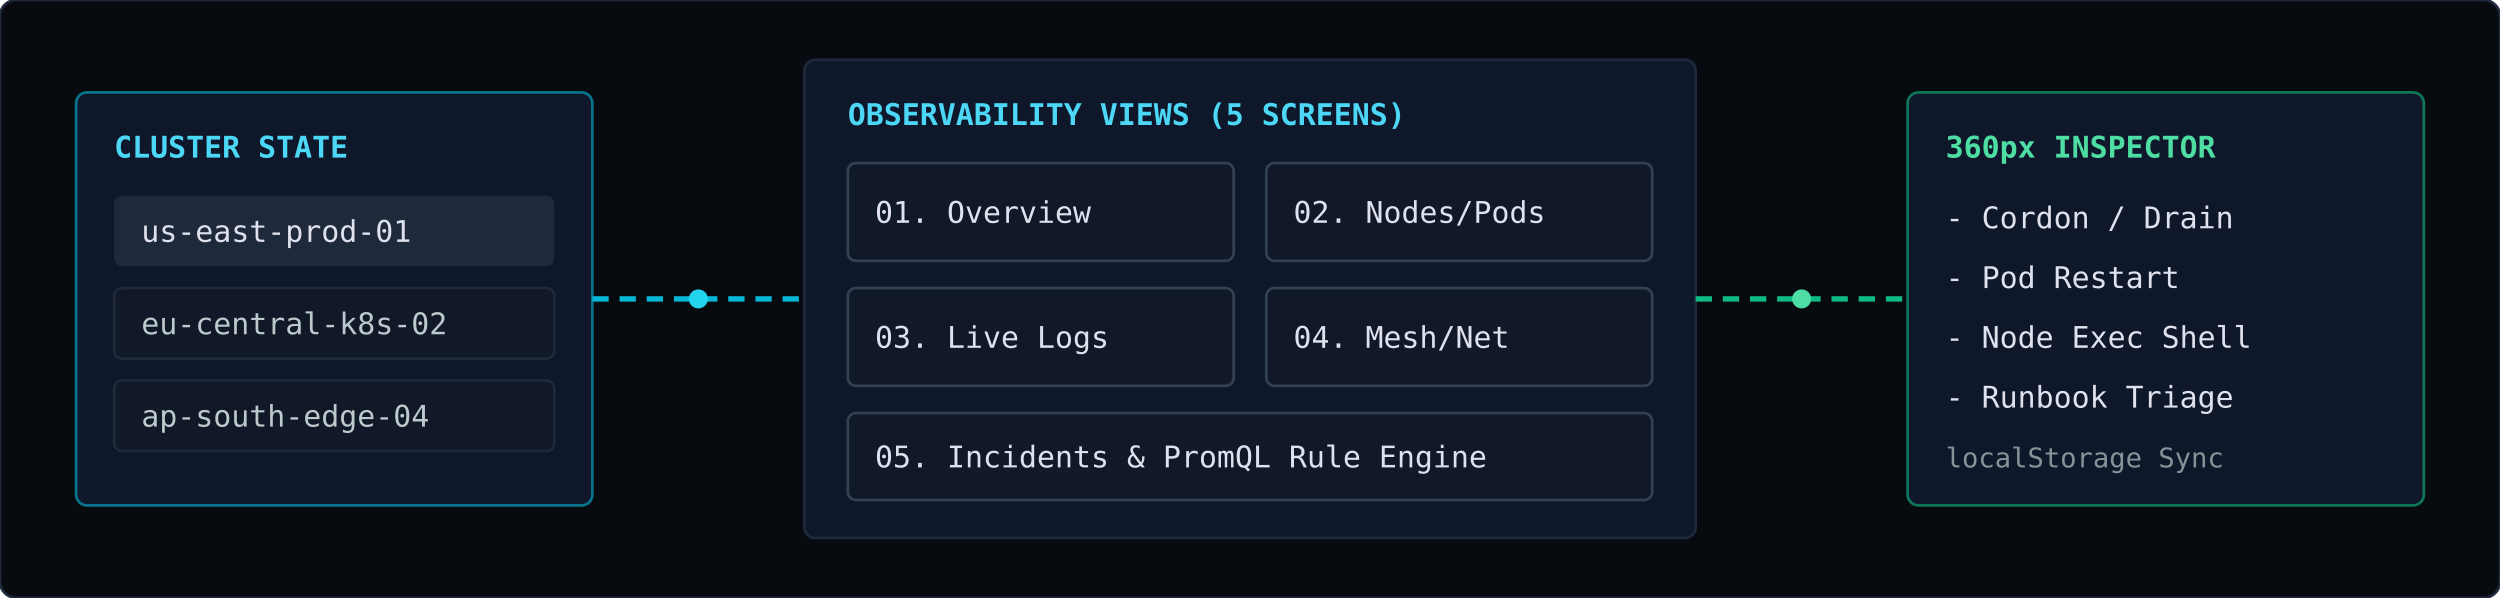
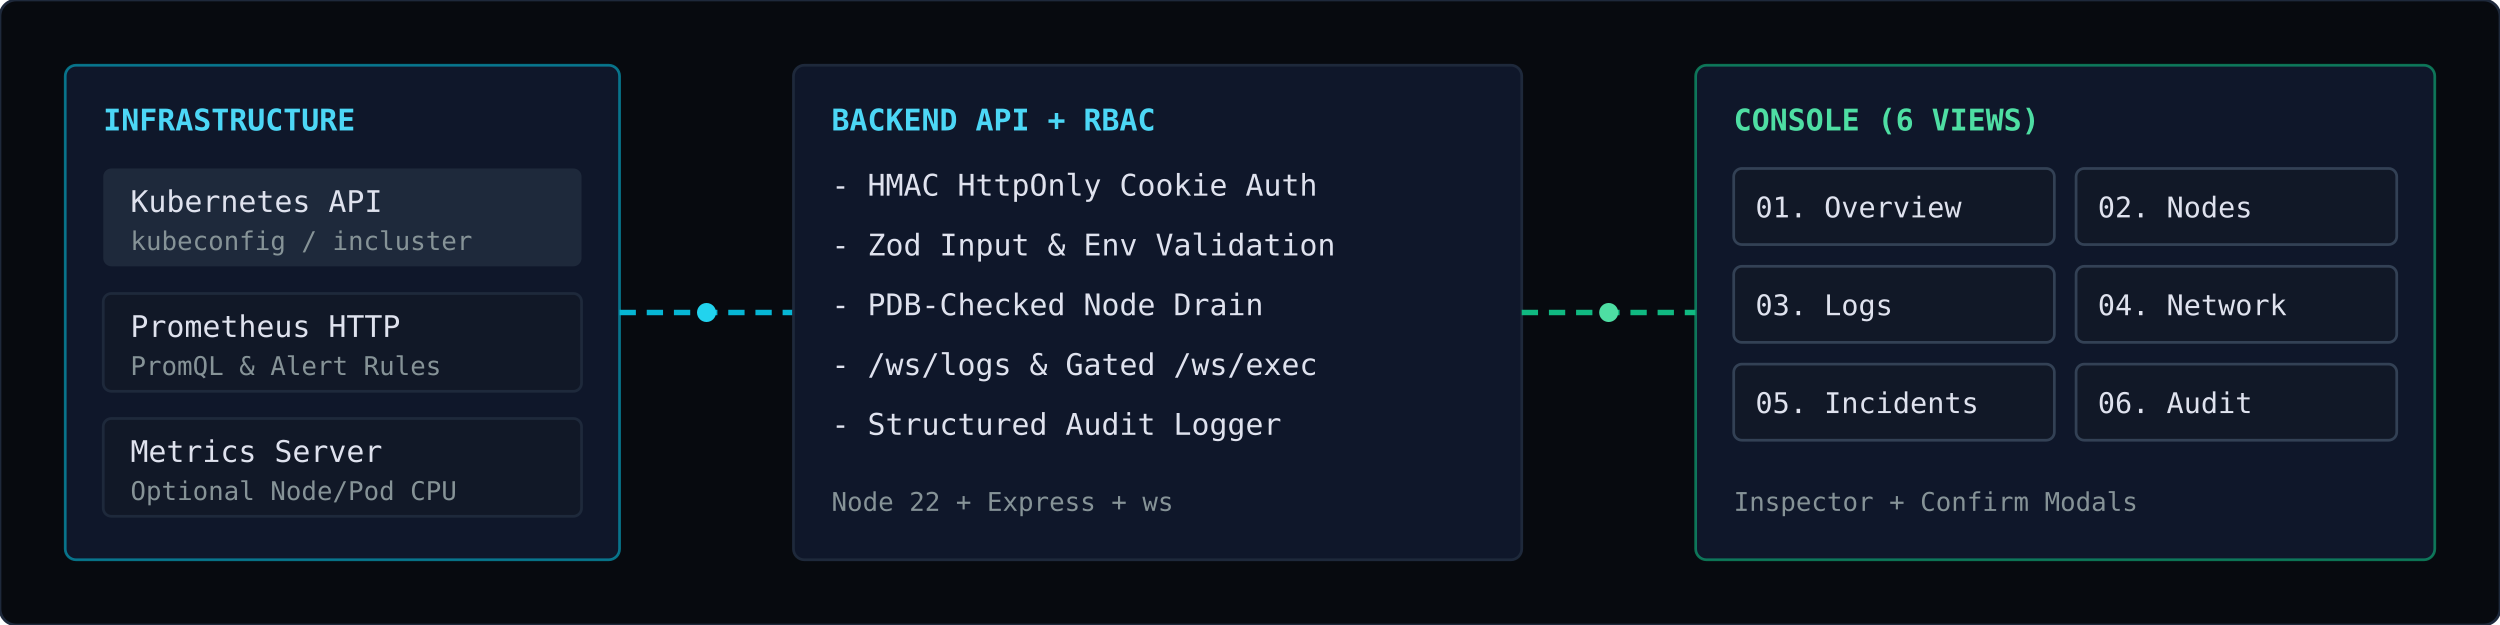
- <svg xmlns="http://www.w3.org/2000/svg" viewBox="0 0 920 220" width="920" height="220" role="img" aria-label="Obsidian Telemetry System Architecture">
-   <rect width="920" height="220" rx="6" fill="#070A0F" stroke="#1E293B" />
-   <g transform="translate(28, 34)">
-     <rect width="190" height="152" rx="4" fill="#0F172A" stroke="#06B6D4" stroke-opacity="0.6" />
-     <text x="14" y="24" fill="#4cd7f6" font-family="ui-monospace, monospace" font-size="11" font-weight="700">CLUSTER STATE</text>
-     <rect x="14" y="38" width="162" height="26" rx="3" fill="#1E293B" />
-     <text x="24" y="55" fill="#dfe2ee" font-family="ui-monospace, monospace" font-size="11">us-east-prod-01</text>
-     <rect x="14" y="72" width="162" height="26" rx="3" fill="#111827" stroke="#1E293B" />
-     <text x="24" y="89" fill="#bcc9cd" font-family="ui-monospace, monospace" font-size="11">eu-central-k8s-02</text>
-     <rect x="14" y="106" width="162" height="26" rx="3" fill="#111827" stroke="#1E293B" />
-     <text x="24" y="123" fill="#bcc9cd" font-family="ui-monospace, monospace" font-size="11">ap-south-edge-04</text>
+ <svg xmlns="http://www.w3.org/2000/svg" viewBox="0 0 920 230" width="920" height="230" role="img" aria-label="Obsidian Telemetry System Architecture">
+   <rect width="920" height="230" rx="6" fill="#070A0F" stroke="#1E293B" />
+   <g transform="translate(24, 24)">
+     <rect width="204" height="182" rx="4" fill="#0F172A" stroke="#06B6D4" stroke-opacity="0.6" />
+     <text x="14" y="24" fill="#4cd7f6" font-family="ui-monospace, monospace" font-size="11" font-weight="700">INFRASTRUCTURE</text>
+     <rect x="14" y="38" width="176" height="36" rx="3" fill="#1E293B" />
+     <text x="24" y="54" fill="#dfe2ee" font-family="ui-monospace, monospace" font-size="11">Kubernetes API</text>
+     <text x="24" y="68" fill="#869397" font-family="ui-monospace, monospace" font-size="9.5">kubeconfig / incluster</text>
+     <rect x="14" y="84" width="176" height="36" rx="3" fill="#111827" stroke="#1E293B" />
+     <text x="24" y="100" fill="#dfe2ee" font-family="ui-monospace, monospace" font-size="11">Prometheus HTTP</text>
+     <text x="24" y="114" fill="#869397" font-family="ui-monospace, monospace" font-size="9.5">PromQL &amp; Alert Rules</text>
+     <rect x="14" y="130" width="176" height="36" rx="3" fill="#111827" stroke="#1E293B" />
+     <text x="24" y="146" fill="#dfe2ee" font-family="ui-monospace, monospace" font-size="11">Metrics Server</text>
+     <text x="24" y="160" fill="#869397" font-family="ui-monospace, monospace" font-size="9.5">Optional Node/Pod CPU</text>
  </g>
-   <line x1="218" y1="110" x2="296" y2="110" stroke="#06B6D4" stroke-width="2" stroke-dasharray="6 4">
+   <line x1="228" y1="115" x2="292" y2="115" stroke="#06B6D4" stroke-width="2" stroke-dasharray="6 4">
    <animate attributeName="stroke-dashoffset" from="20" to="0" dur="1.2s" repeatCount="indefinite" />
  </line>
-   <circle cx="257" cy="110" r="3.5" fill="#22D3EE">
-     <animate attributeName="cx" from="224" to="290" dur="1.8s" repeatCount="indefinite" />
+   <circle cx="260" cy="115" r="3.5" fill="#22D3EE">
+     <animate attributeName="cx" from="234" to="286" dur="1.8s" repeatCount="indefinite" />
  </circle>
-   <g transform="translate(296, 22)">
-     <rect width="328" height="176" rx="4" fill="#0F172A" stroke="#1E293B" />
-     <text x="16" y="24" fill="#4cd7f6" font-family="ui-monospace, monospace" font-size="11" font-weight="700">OBSERVABILITY VIEWS (5 SCREENS)</text>
-     <rect x="16" y="38" width="142" height="36" rx="3" fill="#111827" stroke="#334155" />
-     <text x="26" y="60" fill="#dfe2ee" font-family="ui-monospace, monospace" font-size="11">01. Overview</text>
-     <rect x="170" y="38" width="142" height="36" rx="3" fill="#111827" stroke="#334155" />
-     <text x="180" y="60" fill="#dfe2ee" font-family="ui-monospace, monospace" font-size="11">02. Nodes/Pods</text>
-     <rect x="16" y="84" width="142" height="36" rx="3" fill="#111827" stroke="#334155" />
-     <text x="26" y="106" fill="#dfe2ee" font-family="ui-monospace, monospace" font-size="11">03. Live Logs</text>
-     <rect x="170" y="84" width="142" height="36" rx="3" fill="#111827" stroke="#334155" />
-     <text x="180" y="106" fill="#dfe2ee" font-family="ui-monospace, monospace" font-size="11">04. Mesh/Net</text>
-     <rect x="16" y="130" width="296" height="32" rx="3" fill="#111827" stroke="#334155" />
-     <text x="26" y="150" fill="#dfe2ee" font-family="ui-monospace, monospace" font-size="11">05. Incidents &amp; PromQL Rule Engine</text>
+   <g transform="translate(292, 24)">
+     <rect width="268" height="182" rx="4" fill="#0F172A" stroke="#1E293B" />
+     <text x="14" y="24" fill="#4cd7f6" font-family="ui-monospace, monospace" font-size="11" font-weight="700">BACKEND API + RBAC</text>
+     <text x="14" y="48" fill="#dfe2ee" font-family="ui-monospace, monospace" font-size="11">- HMAC HttpOnly Cookie Auth</text>
+     <text x="14" y="70" fill="#dfe2ee" font-family="ui-monospace, monospace" font-size="11">- Zod Input &amp; Env Validation</text>
+     <text x="14" y="92" fill="#dfe2ee" font-family="ui-monospace, monospace" font-size="11">- PDB-Checked Node Drain</text>
+     <text x="14" y="114" fill="#dfe2ee" font-family="ui-monospace, monospace" font-size="11">- /ws/logs &amp; Gated /ws/exec</text>
+     <text x="14" y="136" fill="#dfe2ee" font-family="ui-monospace, monospace" font-size="11">- Structured Audit Logger</text>
+     <text x="14" y="164" fill="#869397" font-family="ui-monospace, monospace" font-size="9.5">Node 22 + Express + ws</text>
  </g>
-   <line x1="624" y1="110" x2="702" y2="110" stroke="#10B981" stroke-width="2" stroke-dasharray="6 4">
+   <line x1="560" y1="115" x2="624" y2="115" stroke="#10B981" stroke-width="2" stroke-dasharray="6 4">
    <animate attributeName="stroke-dashoffset" from="20" to="0" dur="1.2s" repeatCount="indefinite" />
  </line>
-   <circle cx="663" cy="110" r="3.5" fill="#4edea3">
-     <animate attributeName="cx" from="630" to="696" dur="1.8s" repeatCount="indefinite" />
+   <circle cx="592" cy="115" r="3.5" fill="#4edea3">
+     <animate attributeName="cx" from="566" to="618" dur="1.8s" repeatCount="indefinite" />
  </circle>
-   <g transform="translate(702, 34)">
-     <rect width="190" height="152" rx="4" fill="#0F172A" stroke="#10B981" stroke-opacity="0.6" />
-     <text x="14" y="24" fill="#4edea3" font-family="ui-monospace, monospace" font-size="11" font-weight="700">360px INSPECTOR</text>
-     <text x="14" y="50" fill="#dfe2ee" font-family="ui-monospace, monospace" font-size="11">- Cordon / Drain</text>
-     <text x="14" y="72" fill="#dfe2ee" font-family="ui-monospace, monospace" font-size="11">- Pod Restart</text>
-     <text x="14" y="94" fill="#dfe2ee" font-family="ui-monospace, monospace" font-size="11">- Node Exec Shell</text>
-     <text x="14" y="116" fill="#dfe2ee" font-family="ui-monospace, monospace" font-size="11">- Runbook Triage</text>
-     <text x="14" y="138" fill="#869397" font-family="ui-monospace, monospace" font-size="10">localStorage Sync</text>
+   <g transform="translate(624, 24)">
+     <rect width="272" height="182" rx="4" fill="#0F172A" stroke="#10B981" stroke-opacity="0.6" />
+     <text x="14" y="24" fill="#4edea3" font-family="ui-monospace, monospace" font-size="11" font-weight="700">CONSOLE (6 VIEWS)</text>
+     <rect x="14" y="38" width="118" height="28" rx="3" fill="#111827" stroke="#334155" />
+     <text x="22" y="56" fill="#dfe2ee" font-family="ui-monospace, monospace" font-size="10.5">01. Overview</text>
+     <rect x="140" y="38" width="118" height="28" rx="3" fill="#111827" stroke="#334155" />
+     <text x="148" y="56" fill="#dfe2ee" font-family="ui-monospace, monospace" font-size="10.5">02. Nodes</text>
+     <rect x="14" y="74" width="118" height="28" rx="3" fill="#111827" stroke="#334155" />
+     <text x="22" y="92" fill="#dfe2ee" font-family="ui-monospace, monospace" font-size="10.5">03. Logs</text>
+     <rect x="140" y="74" width="118" height="28" rx="3" fill="#111827" stroke="#334155" />
+     <text x="148" y="92" fill="#dfe2ee" font-family="ui-monospace, monospace" font-size="10.5">04. Network</text>
+     <rect x="14" y="110" width="118" height="28" rx="3" fill="#111827" stroke="#334155" />
+     <text x="22" y="128" fill="#dfe2ee" font-family="ui-monospace, monospace" font-size="10.5">05. Incidents</text>
+     <rect x="140" y="110" width="118" height="28" rx="3" fill="#111827" stroke="#334155" />
+     <text x="148" y="128" fill="#dfe2ee" font-family="ui-monospace, monospace" font-size="10.5">06. Audit</text>
+     <text x="14" y="164" fill="#869397" font-family="ui-monospace, monospace" font-size="9.5">Inspector + Confirm Modals</text>
  </g>
</svg>
